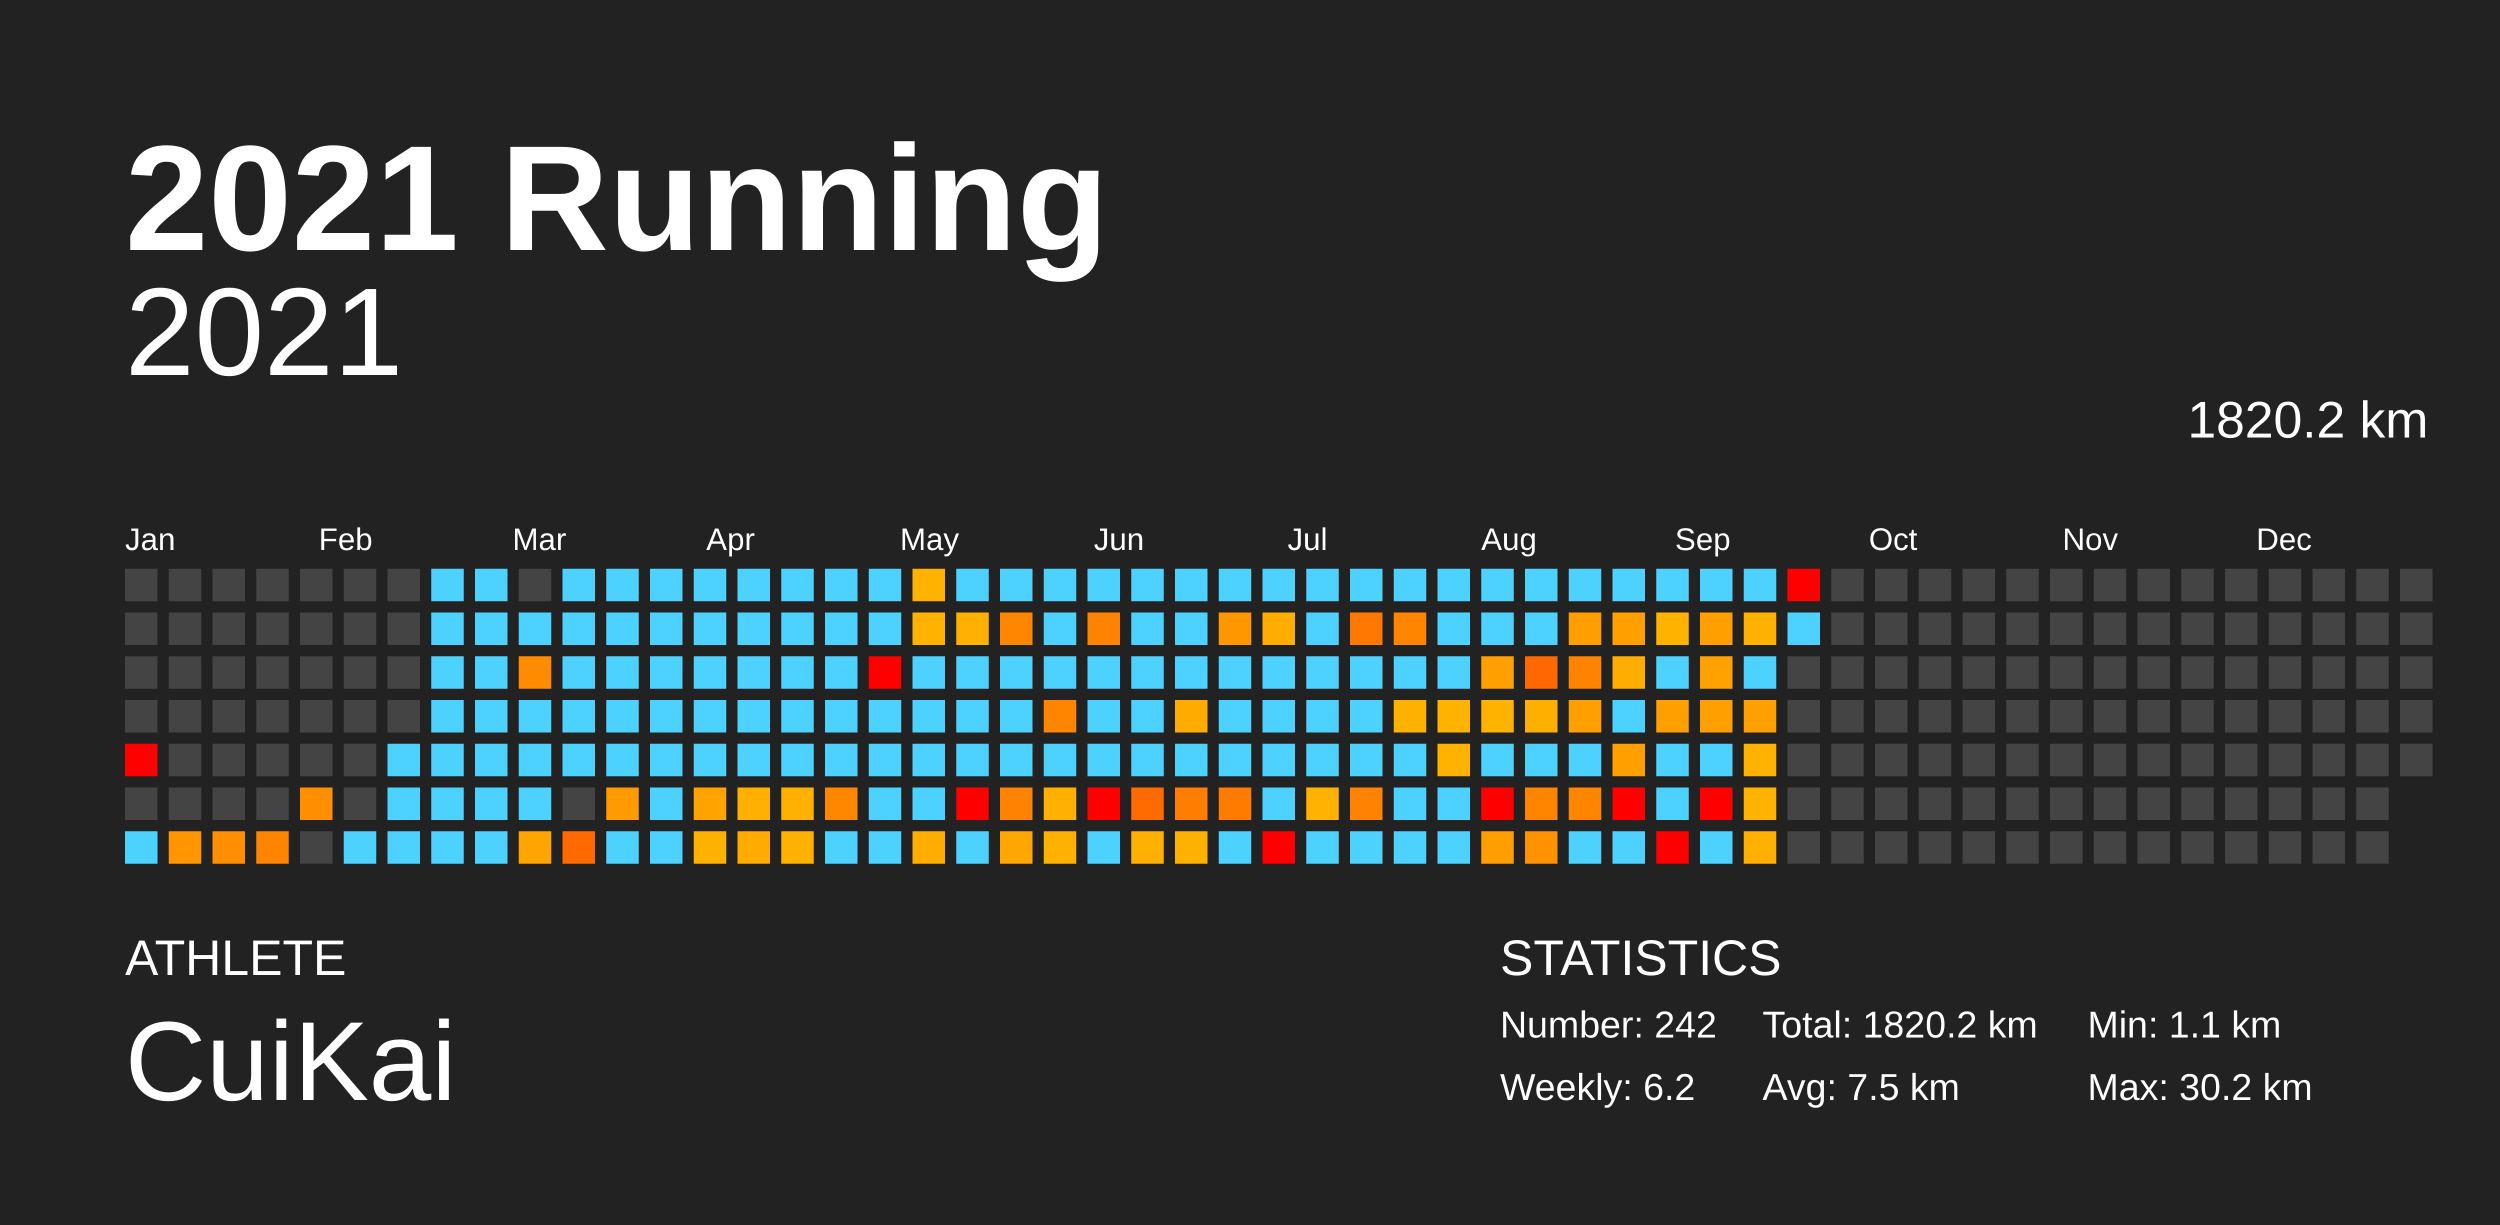
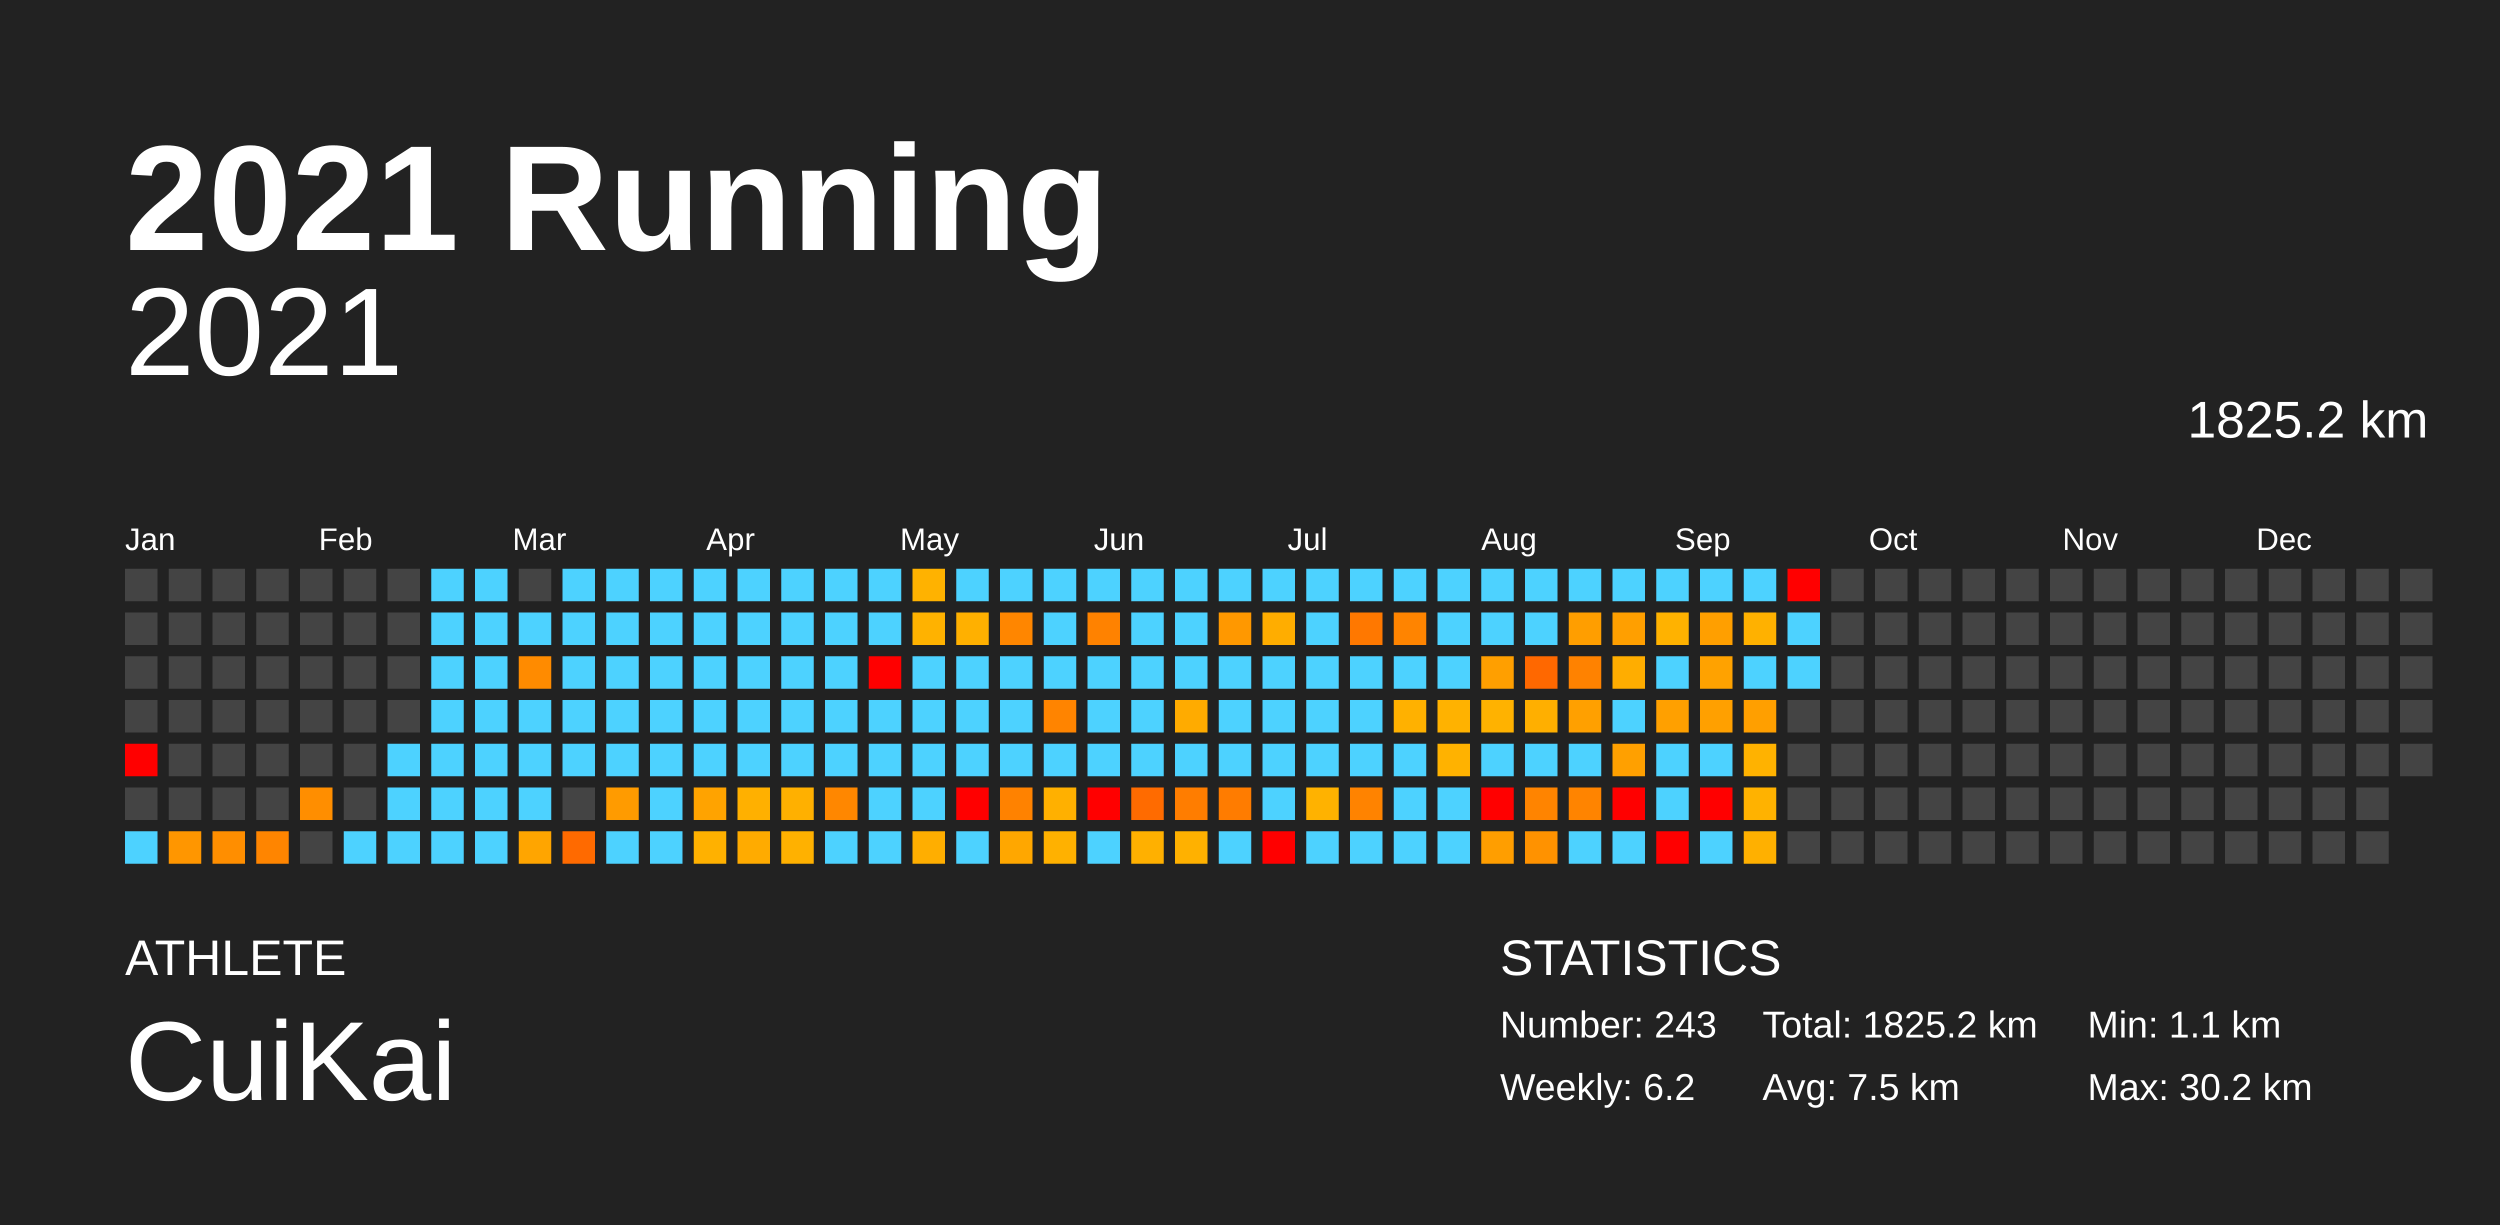
<svg xmlns="http://www.w3.org/2000/svg" baseProfile="full" height="98mm" version="1.1" viewBox="0,0,200,98" width="200mm">
  <defs />
  <rect fill="#222222" height="98" width="200" x="0" y="0" />
  <text fill="#FFFFFF" style="font-size:12px; font-family:Arial; font-weight:bold;" x="10" y="20">2021 Running</text>
  <text fill="#FFFFFF" style="font-size:4px; font-family:Arial" x="10" y="78">ATHLETE</text>
  <text fill="#FFFFFF" style="font-size:9px; font-family:Arial" x="10" y="88">CuiKai</text>
  <text fill="#FFFFFF" style="font-size:4px; font-family:Arial" x="120" y="78">STATISTICS</text>
-   <text fill="#FFFFFF" style="font-size:3px; font-family:Arial" x="120" y="83">Number: 242</text>
+   <text fill="#FFFFFF" style="font-size:3px; font-family:Arial" x="120" y="83">Number: 243</text>
  <text fill="#FFFFFF" style="font-size:3px; font-family:Arial" x="120" y="88">Weekly: 6.2</text>
-   <text fill="#FFFFFF" style="font-size:3px; font-family:Arial" x="141" y="83">Total: 1820.2 km</text>
+   <text fill="#FFFFFF" style="font-size:3px; font-family:Arial" x="141" y="83">Total: 1825.2 km</text>
  <text fill="#FFFFFF" style="font-size:3px; font-family:Arial" x="141" y="88">Avg: 7.5 km</text>
  <text fill="#FFFFFF" style="font-size:3px; font-family:Arial" x="167" y="83">Min: 1.1 km</text>
  <text fill="#FFFFFF" style="font-size:3px; font-family:Arial" x="167" y="88">Max: 30.2 km</text>
  <text alignment-baseline="hanging" fill="#FFFFFF" style="font-size:10.0px; font-family:Arial;" x="10" y="30">2021</text>
-   <text alignment-baseline="hanging" fill="#FFFFFF" style="font-size:4.125px; font-family:Arial;" x="175" y="35">1820.2 km</text>
+   <text alignment-baseline="hanging" fill="#FFFFFF" style="font-size:4.125px; font-family:Arial;" x="175" y="35">1825.2 km</text>
  <text fill="#FFFFFF" style="font-size:2.5px; font-family:Arial" x="10.0" y="44">Jan</text>
  <text fill="#FFFFFF" style="font-size:2.5px; font-family:Arial" x="25.5" y="44">Feb</text>
  <text fill="#FFFFFF" style="font-size:2.5px; font-family:Arial" x="41.0" y="44">Mar</text>
  <text fill="#FFFFFF" style="font-size:2.5px; font-family:Arial" x="56.5" y="44">Apr</text>
  <text fill="#FFFFFF" style="font-size:2.5px; font-family:Arial" x="72.0" y="44">May</text>
  <text fill="#FFFFFF" style="font-size:2.5px; font-family:Arial" x="87.5" y="44">Jun</text>
  <text fill="#FFFFFF" style="font-size:2.5px; font-family:Arial" x="103.0" y="44">Jul</text>
  <text fill="#FFFFFF" style="font-size:2.5px; font-family:Arial" x="118.5" y="44">Aug</text>
  <text fill="#FFFFFF" style="font-size:2.5px; font-family:Arial" x="134.0" y="44">Sep</text>
  <text fill="#FFFFFF" style="font-size:2.5px; font-family:Arial" x="149.5" y="44">Oct</text>
  <text fill="#FFFFFF" style="font-size:2.5px; font-family:Arial" x="165.0" y="44">Nov</text>
  <text fill="#FFFFFF" style="font-size:2.5px; font-family:Arial" x="180.5" y="44">Dec</text>
  <rect fill="#444444" height="2.6" width="2.6" x="10.0" y="45.5" />
  <rect fill="#444444" height="2.6" width="2.6" x="10.0" y="49.0" />
  <rect fill="#444444" height="2.6" width="2.6" x="10.0" y="52.5" />
  <rect fill="#444444" height="2.6" width="2.6" x="10.0" y="56.0" />
  <rect fill="red" height="2.6" width="2.6" x="10.0" y="59.5" />
  <rect fill="#444444" height="2.6" width="2.6" x="10.0" y="63.0" />
  <rect fill="#4dd2ff" height="2.6" width="2.6" x="10.0" y="66.5" />
  <rect fill="#444444" height="2.6" width="2.6" x="13.5" y="45.5" />
  <rect fill="#444444" height="2.6" width="2.6" x="13.5" y="49.0" />
  <rect fill="#444444" height="2.6" width="2.6" x="13.5" y="52.5" />
  <rect fill="#444444" height="2.6" width="2.6" x="13.5" y="56.0" />
  <rect fill="#444444" height="2.6" width="2.6" x="13.5" y="59.5" />
  <rect fill="#444444" height="2.6" width="2.6" x="13.5" y="63.0" />
  <rect fill="#ff9600" height="2.6" width="2.6" x="13.5" y="66.5" />
  <rect fill="#444444" height="2.6" width="2.6" x="17.0" y="45.5" />
  <rect fill="#444444" height="2.6" width="2.6" x="17.0" y="49.0" />
  <rect fill="#444444" height="2.6" width="2.6" x="17.0" y="52.5" />
  <rect fill="#444444" height="2.6" width="2.6" x="17.0" y="56.0" />
  <rect fill="#444444" height="2.6" width="2.6" x="17.0" y="59.5" />
  <rect fill="#444444" height="2.6" width="2.6" x="17.0" y="63.0" />
  <rect fill="#ff8e00" height="2.6" width="2.6" x="17.0" y="66.5" />
  <rect fill="#444444" height="2.6" width="2.6" x="20.5" y="45.5" />
  <rect fill="#444444" height="2.6" width="2.6" x="20.5" y="49.0" />
  <rect fill="#444444" height="2.6" width="2.6" x="20.5" y="52.5" />
  <rect fill="#444444" height="2.6" width="2.6" x="20.5" y="56.0" />
  <rect fill="#444444" height="2.6" width="2.6" x="20.5" y="59.5" />
  <rect fill="#444444" height="2.6" width="2.6" x="20.5" y="63.0" />
  <rect fill="#ff8500" height="2.6" width="2.6" x="20.5" y="66.5" />
  <rect fill="#444444" height="2.6" width="2.6" x="24.0" y="45.5" />
  <rect fill="#444444" height="2.6" width="2.6" x="24.0" y="49.0" />
  <rect fill="#444444" height="2.6" width="2.6" x="24.0" y="52.5" />
  <rect fill="#444444" height="2.6" width="2.6" x="24.0" y="56.0" />
  <rect fill="#444444" height="2.6" width="2.6" x="24.0" y="59.5" />
  <rect fill="#ff8e00" height="2.6" width="2.6" x="24.0" y="63.0" />
  <rect fill="#444444" height="2.6" width="2.6" x="24.0" y="66.5" />
  <rect fill="#444444" height="2.6" width="2.6" x="27.5" y="45.5" />
  <rect fill="#444444" height="2.6" width="2.6" x="27.5" y="49.0" />
  <rect fill="#444444" height="2.6" width="2.6" x="27.5" y="52.5" />
  <rect fill="#444444" height="2.6" width="2.6" x="27.5" y="56.0" />
  <rect fill="#444444" height="2.6" width="2.6" x="27.5" y="59.5" />
  <rect fill="#444444" height="2.6" width="2.6" x="27.5" y="63.0" />
  <rect fill="#4dd2ff" height="2.6" width="2.6" x="27.5" y="66.5" />
  <rect fill="#444444" height="2.6" width="2.6" x="31.0" y="45.5" />
  <rect fill="#444444" height="2.6" width="2.6" x="31.0" y="49.0" />
  <rect fill="#444444" height="2.6" width="2.6" x="31.0" y="52.5" />
  <rect fill="#444444" height="2.6" width="2.6" x="31.0" y="56.0" />
  <rect fill="#4dd2ff" height="2.6" width="2.6" x="31.0" y="59.5" />
  <rect fill="#4dd2ff" height="2.6" width="2.6" x="31.0" y="63.0" />
  <rect fill="#4dd2ff" height="2.6" width="2.6" x="31.0" y="66.5" />
  <rect fill="#4dd2ff" height="2.6" width="2.6" x="34.5" y="45.5" />
  <rect fill="#4dd2ff" height="2.6" width="2.6" x="34.5" y="49.0" />
  <rect fill="#4dd2ff" height="2.6" width="2.6" x="34.5" y="52.5" />
  <rect fill="#4dd2ff" height="2.6" width="2.6" x="34.5" y="56.0" />
  <rect fill="#4dd2ff" height="2.6" width="2.6" x="34.5" y="59.5" />
  <rect fill="#4dd2ff" height="2.6" width="2.6" x="34.5" y="63.0" />
  <rect fill="#4dd2ff" height="2.6" width="2.6" x="34.5" y="66.5" />
  <rect fill="#4dd2ff" height="2.6" width="2.6" x="38.0" y="45.5" />
  <rect fill="#4dd2ff" height="2.6" width="2.6" x="38.0" y="49.0" />
  <rect fill="#4dd2ff" height="2.6" width="2.6" x="38.0" y="52.5" />
  <rect fill="#4dd2ff" height="2.6" width="2.6" x="38.0" y="56.0" />
  <rect fill="#4dd2ff" height="2.6" width="2.6" x="38.0" y="59.5" />
  <rect fill="#4dd2ff" height="2.6" width="2.6" x="38.0" y="63.0" />
  <rect fill="#4dd2ff" height="2.6" width="2.6" x="38.0" y="66.5" />
  <rect fill="#444444" height="2.6" width="2.6" x="41.5" y="45.5" />
  <rect fill="#4dd2ff" height="2.6" width="2.6" x="41.5" y="49.0" />
  <rect fill="#ff8b00" height="2.6" width="2.6" x="41.5" y="52.5" />
  <rect fill="#4dd2ff" height="2.6" width="2.6" x="41.5" y="56.0" />
  <rect fill="#4dd2ff" height="2.6" width="2.6" x="41.5" y="59.5" />
  <rect fill="#4dd2ff" height="2.6" width="2.6" x="41.5" y="63.0" />
  <rect fill="#ffa500" height="2.6" width="2.6" x="41.5" y="66.5" />
  <rect fill="#4dd2ff" height="2.6" width="2.6" x="45.0" y="45.5" />
  <rect fill="#4dd2ff" height="2.6" width="2.6" x="45.0" y="49.0" />
  <rect fill="#4dd2ff" height="2.6" width="2.6" x="45.0" y="52.5" />
  <rect fill="#4dd2ff" height="2.6" width="2.6" x="45.0" y="56.0" />
  <rect fill="#4dd2ff" height="2.6" width="2.6" x="45.0" y="59.5" />
  <rect fill="#444444" height="2.6" width="2.6" x="45.0" y="63.0" />
  <rect fill="#ff6a00" height="2.6" width="2.6" x="45.0" y="66.5" />
  <rect fill="#4dd2ff" height="2.6" width="2.6" x="48.5" y="45.5" />
  <rect fill="#4dd2ff" height="2.6" width="2.6" x="48.5" y="49.0" />
  <rect fill="#4dd2ff" height="2.6" width="2.6" x="48.5" y="52.5" />
  <rect fill="#4dd2ff" height="2.6" width="2.6" x="48.5" y="56.0" />
  <rect fill="#4dd2ff" height="2.6" width="2.6" x="48.5" y="59.5" />
  <rect fill="#ff9b00" height="2.6" width="2.6" x="48.5" y="63.0" />
  <rect fill="#4dd2ff" height="2.6" width="2.6" x="48.5" y="66.5" />
  <rect fill="#4dd2ff" height="2.6" width="2.6" x="52.0" y="45.5" />
  <rect fill="#4dd2ff" height="2.6" width="2.6" x="52.0" y="49.0" />
  <rect fill="#4dd2ff" height="2.6" width="2.6" x="52.0" y="52.5" />
  <rect fill="#4dd2ff" height="2.6" width="2.6" x="52.0" y="56.0" />
  <rect fill="#4dd2ff" height="2.6" width="2.6" x="52.0" y="59.5" />
  <rect fill="#4dd2ff" height="2.6" width="2.6" x="52.0" y="63.0" />
  <rect fill="#4dd2ff" height="2.6" width="2.6" x="52.0" y="66.5" />
  <rect fill="#4dd2ff" height="2.6" width="2.6" x="55.5" y="45.5" />
  <rect fill="#4dd2ff" height="2.6" width="2.6" x="55.5" y="49.0" />
  <rect fill="#4dd2ff" height="2.6" width="2.6" x="55.5" y="52.5" />
  <rect fill="#4dd2ff" height="2.6" width="2.6" x="55.5" y="56.0" />
  <rect fill="#4dd2ff" height="2.6" width="2.6" x="55.5" y="59.5" />
  <rect fill="#ffa300" height="2.6" width="2.6" x="55.5" y="63.0" />
  <rect fill="#ffb100" height="2.6" width="2.6" x="55.5" y="66.5" />
  <rect fill="#4dd2ff" height="2.6" width="2.6" x="59.0" y="45.5" />
  <rect fill="#4dd2ff" height="2.6" width="2.6" x="59.0" y="49.0" />
  <rect fill="#4dd2ff" height="2.6" width="2.6" x="59.0" y="52.5" />
  <rect fill="#4dd2ff" height="2.6" width="2.6" x="59.0" y="56.0" />
  <rect fill="#4dd2ff" height="2.6" width="2.6" x="59.0" y="59.5" />
  <rect fill="#ffb000" height="2.6" width="2.6" x="59.0" y="63.0" />
  <rect fill="#ffab00" height="2.6" width="2.6" x="59.0" y="66.5" />
  <rect fill="#4dd2ff" height="2.6" width="2.6" x="62.5" y="45.5" />
  <rect fill="#4dd2ff" height="2.6" width="2.6" x="62.5" y="49.0" />
  <rect fill="#4dd2ff" height="2.6" width="2.6" x="62.5" y="52.5" />
  <rect fill="#4dd2ff" height="2.6" width="2.6" x="62.5" y="56.0" />
  <rect fill="#4dd2ff" height="2.6" width="2.6" x="62.5" y="59.5" />
  <rect fill="#ffb000" height="2.6" width="2.6" x="62.5" y="63.0" />
  <rect fill="#ffb100" height="2.6" width="2.6" x="62.5" y="66.5" />
  <rect fill="#4dd2ff" height="2.6" width="2.6" x="66.0" y="45.5" />
  <rect fill="#4dd2ff" height="2.6" width="2.6" x="66.0" y="49.0" />
  <rect fill="#4dd2ff" height="2.6" width="2.6" x="66.0" y="52.5" />
  <rect fill="#4dd2ff" height="2.6" width="2.6" x="66.0" y="56.0" />
  <rect fill="#4dd2ff" height="2.6" width="2.6" x="66.0" y="59.5" />
  <rect fill="#ff8700" height="2.6" width="2.6" x="66.0" y="63.0" />
  <rect fill="#4dd2ff" height="2.6" width="2.6" x="66.0" y="66.5" />
  <rect fill="#4dd2ff" height="2.6" width="2.6" x="69.5" y="45.5" />
  <rect fill="#4dd2ff" height="2.6" width="2.6" x="69.5" y="49.0" />
  <rect fill="red" height="2.6" width="2.6" x="69.5" y="52.5" />
  <rect fill="#4dd2ff" height="2.6" width="2.6" x="69.5" y="56.0" />
  <rect fill="#4dd2ff" height="2.6" width="2.6" x="69.5" y="59.5" />
  <rect fill="#4dd2ff" height="2.6" width="2.6" x="69.5" y="63.0" />
  <rect fill="#4dd2ff" height="2.6" width="2.6" x="69.5" y="66.5" />
  <rect fill="#ffb200" height="2.6" width="2.6" x="73.0" y="45.5" />
  <rect fill="#ffb200" height="2.6" width="2.6" x="73.0" y="49.0" />
  <rect fill="#4dd2ff" height="2.6" width="2.6" x="73.0" y="52.5" />
  <rect fill="#4dd2ff" height="2.6" width="2.6" x="73.0" y="56.0" />
  <rect fill="#4dd2ff" height="2.6" width="2.6" x="73.0" y="59.5" />
  <rect fill="#4dd2ff" height="2.6" width="2.6" x="73.0" y="63.0" />
  <rect fill="#ffae00" height="2.6" width="2.6" x="73.0" y="66.5" />
  <rect fill="#4dd2ff" height="2.6" width="2.6" x="76.5" y="45.5" />
  <rect fill="#ffb000" height="2.6" width="2.6" x="76.5" y="49.0" />
  <rect fill="#4dd2ff" height="2.6" width="2.6" x="76.5" y="52.5" />
  <rect fill="#4dd2ff" height="2.6" width="2.6" x="76.5" y="56.0" />
  <rect fill="#4dd2ff" height="2.6" width="2.6" x="76.5" y="59.5" />
  <rect fill="red" height="2.6" width="2.6" x="76.5" y="63.0" />
  <rect fill="#4dd2ff" height="2.6" width="2.6" x="76.5" y="66.5" />
  <rect fill="#4dd2ff" height="2.6" width="2.6" x="80.0" y="45.5" />
  <rect fill="#ff8600" height="2.6" width="2.6" x="80.0" y="49.0" />
  <rect fill="#4dd2ff" height="2.6" width="2.6" x="80.0" y="52.5" />
  <rect fill="#4dd2ff" height="2.6" width="2.6" x="80.0" y="56.0" />
  <rect fill="#4dd2ff" height="2.6" width="2.6" x="80.0" y="59.5" />
  <rect fill="#ff8200" height="2.6" width="2.6" x="80.0" y="63.0" />
  <rect fill="#ffa700" height="2.6" width="2.6" x="80.0" y="66.5" />
  <rect fill="#4dd2ff" height="2.6" width="2.6" x="83.5" y="45.5" />
  <rect fill="#4dd2ff" height="2.6" width="2.6" x="83.5" y="49.0" />
  <rect fill="#4dd2ff" height="2.6" width="2.6" x="83.5" y="52.5" />
  <rect fill="#ff8400" height="2.6" width="2.6" x="83.5" y="56.0" />
  <rect fill="#4dd2ff" height="2.6" width="2.6" x="83.5" y="59.5" />
  <rect fill="#ffb000" height="2.6" width="2.6" x="83.5" y="63.0" />
  <rect fill="#ffb100" height="2.6" width="2.6" x="83.5" y="66.5" />
  <rect fill="#4dd2ff" height="2.6" width="2.6" x="87.0" y="45.5" />
  <rect fill="#ff8200" height="2.6" width="2.6" x="87.0" y="49.0" />
  <rect fill="#4dd2ff" height="2.6" width="2.6" x="87.0" y="52.5" />
  <rect fill="#4dd2ff" height="2.6" width="2.6" x="87.0" y="56.0" />
  <rect fill="#4dd2ff" height="2.6" width="2.6" x="87.0" y="59.5" />
  <rect fill="red" height="2.6" width="2.6" x="87.0" y="63.0" />
  <rect fill="#4dd2ff" height="2.6" width="2.6" x="87.0" y="66.5" />
  <rect fill="#4dd2ff" height="2.6" width="2.6" x="90.5" y="45.5" />
  <rect fill="#4dd2ff" height="2.6" width="2.6" x="90.5" y="49.0" />
  <rect fill="#4dd2ff" height="2.6" width="2.6" x="90.5" y="52.5" />
  <rect fill="#4dd2ff" height="2.6" width="2.6" x="90.5" y="56.0" />
  <rect fill="#4dd2ff" height="2.6" width="2.6" x="90.5" y="59.5" />
  <rect fill="#ff6b00" height="2.6" width="2.6" x="90.5" y="63.0" />
  <rect fill="#ffb000" height="2.6" width="2.6" x="90.5" y="66.5" />
  <rect fill="#4dd2ff" height="2.6" width="2.6" x="94.0" y="45.5" />
  <rect fill="#4dd2ff" height="2.6" width="2.6" x="94.0" y="49.0" />
  <rect fill="#4dd2ff" height="2.6" width="2.6" x="94.0" y="52.5" />
  <rect fill="#ffab00" height="2.6" width="2.6" x="94.0" y="56.0" />
  <rect fill="#4dd2ff" height="2.6" width="2.6" x="94.0" y="59.5" />
  <rect fill="#ff7d00" height="2.6" width="2.6" x="94.0" y="63.0" />
  <rect fill="#ffb100" height="2.6" width="2.6" x="94.0" y="66.5" />
  <rect fill="#4dd2ff" height="2.6" width="2.6" x="97.5" y="45.5" />
  <rect fill="#ff9800" height="2.6" width="2.6" x="97.5" y="49.0" />
  <rect fill="#4dd2ff" height="2.6" width="2.6" x="97.5" y="52.5" />
  <rect fill="#4dd2ff" height="2.6" width="2.6" x="97.5" y="56.0" />
  <rect fill="#4dd2ff" height="2.6" width="2.6" x="97.5" y="59.5" />
  <rect fill="#ff7c00" height="2.6" width="2.6" x="97.5" y="63.0" />
  <rect fill="#4dd2ff" height="2.6" width="2.6" x="97.5" y="66.5" />
  <rect fill="#4dd2ff" height="2.6" width="2.6" x="101.0" y="45.5" />
  <rect fill="#ffad00" height="2.6" width="2.6" x="101.0" y="49.0" />
  <rect fill="#4dd2ff" height="2.6" width="2.6" x="101.0" y="52.5" />
  <rect fill="#4dd2ff" height="2.6" width="2.6" x="101.0" y="56.0" />
  <rect fill="#4dd2ff" height="2.6" width="2.6" x="101.0" y="59.5" />
  <rect fill="#4dd2ff" height="2.6" width="2.6" x="101.0" y="63.0" />
  <rect fill="red" height="2.6" width="2.6" x="101.0" y="66.5" />
  <rect fill="#4dd2ff" height="2.6" width="2.6" x="104.5" y="45.5" />
  <rect fill="#4dd2ff" height="2.6" width="2.6" x="104.5" y="49.0" />
  <rect fill="#4dd2ff" height="2.6" width="2.6" x="104.5" y="52.5" />
  <rect fill="#4dd2ff" height="2.6" width="2.6" x="104.5" y="56.0" />
  <rect fill="#4dd2ff" height="2.6" width="2.6" x="104.5" y="59.5" />
  <rect fill="#ffb200" height="2.6" width="2.6" x="104.5" y="63.0" />
  <rect fill="#4dd2ff" height="2.6" width="2.6" x="104.5" y="66.5" />
  <rect fill="#4dd2ff" height="2.6" width="2.6" x="108.0" y="45.5" />
  <rect fill="#ff7800" height="2.6" width="2.6" x="108.0" y="49.0" />
  <rect fill="#4dd2ff" height="2.6" width="2.6" x="108.0" y="52.5" />
  <rect fill="#4dd2ff" height="2.6" width="2.6" x="108.0" y="56.0" />
  <rect fill="#4dd2ff" height="2.6" width="2.6" x="108.0" y="59.5" />
  <rect fill="#ff8300" height="2.6" width="2.6" x="108.0" y="63.0" />
  <rect fill="#4dd2ff" height="2.6" width="2.6" x="108.0" y="66.5" />
  <rect fill="#4dd2ff" height="2.6" width="2.6" x="111.5" y="45.5" />
  <rect fill="#ff8400" height="2.6" width="2.6" x="111.5" y="49.0" />
  <rect fill="#4dd2ff" height="2.6" width="2.6" x="111.5" y="52.5" />
  <rect fill="#ffb100" height="2.6" width="2.6" x="111.5" y="56.0" />
  <rect fill="#4dd2ff" height="2.6" width="2.6" x="111.5" y="59.5" />
  <rect fill="#4dd2ff" height="2.6" width="2.6" x="111.5" y="63.0" />
  <rect fill="#4dd2ff" height="2.6" width="2.6" x="111.5" y="66.5" />
  <rect fill="#4dd2ff" height="2.6" width="2.6" x="115.0" y="45.5" />
  <rect fill="#4dd2ff" height="2.6" width="2.6" x="115.0" y="49.0" />
  <rect fill="#4dd2ff" height="2.6" width="2.6" x="115.0" y="52.5" />
  <rect fill="#ffb200" height="2.6" width="2.6" x="115.0" y="56.0" />
  <rect fill="#ffb200" height="2.6" width="2.6" x="115.0" y="59.5" />
  <rect fill="#4dd2ff" height="2.6" width="2.6" x="115.0" y="63.0" />
  <rect fill="#4dd2ff" height="2.6" width="2.6" x="115.0" y="66.5" />
  <rect fill="#4dd2ff" height="2.6" width="2.6" x="118.5" y="45.5" />
  <rect fill="#4dd2ff" height="2.6" width="2.6" x="118.5" y="49.0" />
  <rect fill="#ff9f00" height="2.6" width="2.6" x="118.5" y="52.5" />
  <rect fill="#ffb200" height="2.6" width="2.6" x="118.5" y="56.0" />
  <rect fill="#4dd2ff" height="2.6" width="2.6" x="118.5" y="59.5" />
  <rect fill="red" height="2.6" width="2.6" x="118.5" y="63.0" />
  <rect fill="#ff9e00" height="2.6" width="2.6" x="118.5" y="66.5" />
  <rect fill="#4dd2ff" height="2.6" width="2.6" x="122.0" y="45.5" />
  <rect fill="#4dd2ff" height="2.6" width="2.6" x="122.0" y="49.0" />
  <rect fill="#ff6800" height="2.6" width="2.6" x="122.0" y="52.5" />
  <rect fill="#ffaf00" height="2.6" width="2.6" x="122.0" y="56.0" />
  <rect fill="#4dd2ff" height="2.6" width="2.6" x="122.0" y="59.5" />
  <rect fill="#ff8400" height="2.6" width="2.6" x="122.0" y="63.0" />
  <rect fill="#ff9200" height="2.6" width="2.6" x="122.0" y="66.5" />
  <rect fill="#4dd2ff" height="2.6" width="2.6" x="125.5" y="45.5" />
  <rect fill="#ff9e00" height="2.6" width="2.6" x="125.5" y="49.0" />
  <rect fill="#ff8200" height="2.6" width="2.6" x="125.5" y="52.5" />
  <rect fill="#ffa000" height="2.6" width="2.6" x="125.5" y="56.0" />
  <rect fill="#4dd2ff" height="2.6" width="2.6" x="125.5" y="59.5" />
  <rect fill="#ff8400" height="2.6" width="2.6" x="125.5" y="63.0" />
  <rect fill="#4dd2ff" height="2.6" width="2.6" x="125.5" y="66.5" />
  <rect fill="#4dd2ff" height="2.6" width="2.6" x="129.0" y="45.5" />
  <rect fill="#ff9f00" height="2.6" width="2.6" x="129.0" y="49.0" />
  <rect fill="#ffad00" height="2.6" width="2.6" x="129.0" y="52.5" />
  <rect fill="#4dd2ff" height="2.6" width="2.6" x="129.0" y="56.0" />
  <rect fill="#ffa000" height="2.6" width="2.6" x="129.0" y="59.5" />
  <rect fill="red" height="2.6" width="2.6" x="129.0" y="63.0" />
  <rect fill="#4dd2ff" height="2.6" width="2.6" x="129.0" y="66.5" />
  <rect fill="#4dd2ff" height="2.6" width="2.6" x="132.5" y="45.5" />
  <rect fill="#ffb200" height="2.6" width="2.6" x="132.5" y="49.0" />
  <rect fill="#4dd2ff" height="2.6" width="2.6" x="132.5" y="52.5" />
  <rect fill="#ffa000" height="2.6" width="2.6" x="132.5" y="56.0" />
  <rect fill="#4dd2ff" height="2.6" width="2.6" x="132.5" y="59.5" />
  <rect fill="#4dd2ff" height="2.6" width="2.6" x="132.5" y="63.0" />
  <rect fill="red" height="2.6" width="2.6" x="132.5" y="66.5" />
  <rect fill="#4dd2ff" height="2.6" width="2.6" x="136.0" y="45.5" />
  <rect fill="#ff9f00" height="2.6" width="2.6" x="136.0" y="49.0" />
  <rect fill="#ffa200" height="2.6" width="2.6" x="136.0" y="52.5" />
  <rect fill="#ffa000" height="2.6" width="2.6" x="136.0" y="56.0" />
  <rect fill="#4dd2ff" height="2.6" width="2.6" x="136.0" y="59.5" />
  <rect fill="red" height="2.6" width="2.6" x="136.0" y="63.0" />
  <rect fill="#4dd2ff" height="2.6" width="2.6" x="136.0" y="66.5" />
  <rect fill="#4dd2ff" height="2.6" width="2.6" x="139.5" y="45.5" />
  <rect fill="#ffb100" height="2.6" width="2.6" x="139.5" y="49.0" />
  <rect fill="#4dd2ff" height="2.6" width="2.6" x="139.5" y="52.5" />
  <rect fill="#ff9f00" height="2.6" width="2.6" x="139.5" y="56.0" />
  <rect fill="#ffb200" height="2.6" width="2.6" x="139.5" y="59.5" />
  <rect fill="#ffb200" height="2.6" width="2.6" x="139.5" y="63.0" />
  <rect fill="#ffb000" height="2.6" width="2.6" x="139.5" y="66.5" />
  <rect fill="red" height="2.6" width="2.6" x="143.0" y="45.5" />
  <rect fill="#4dd2ff" height="2.6" width="2.6" x="143.0" y="49.0" />
-   <rect fill="#444444" height="2.6" width="2.6" x="143.0" y="52.5" />
+   <rect fill="#4dd2ff" height="2.6" width="2.6" x="143.0" y="52.5" />
  <rect fill="#444444" height="2.6" width="2.6" x="143.0" y="56.0" />
  <rect fill="#444444" height="2.6" width="2.6" x="143.0" y="59.5" />
  <rect fill="#444444" height="2.6" width="2.6" x="143.0" y="63.0" />
  <rect fill="#444444" height="2.6" width="2.6" x="143.0" y="66.5" />
  <rect fill="#444444" height="2.6" width="2.6" x="146.5" y="45.5" />
  <rect fill="#444444" height="2.6" width="2.6" x="146.5" y="49.0" />
  <rect fill="#444444" height="2.6" width="2.6" x="146.5" y="52.5" />
  <rect fill="#444444" height="2.6" width="2.6" x="146.5" y="56.0" />
  <rect fill="#444444" height="2.6" width="2.6" x="146.5" y="59.5" />
  <rect fill="#444444" height="2.6" width="2.6" x="146.5" y="63.0" />
  <rect fill="#444444" height="2.6" width="2.6" x="146.5" y="66.5" />
  <rect fill="#444444" height="2.6" width="2.6" x="150.0" y="45.5" />
  <rect fill="#444444" height="2.6" width="2.6" x="150.0" y="49.0" />
  <rect fill="#444444" height="2.6" width="2.6" x="150.0" y="52.5" />
  <rect fill="#444444" height="2.6" width="2.6" x="150.0" y="56.0" />
  <rect fill="#444444" height="2.6" width="2.6" x="150.0" y="59.5" />
  <rect fill="#444444" height="2.6" width="2.6" x="150.0" y="63.0" />
  <rect fill="#444444" height="2.6" width="2.6" x="150.0" y="66.5" />
  <rect fill="#444444" height="2.6" width="2.6" x="153.5" y="45.5" />
  <rect fill="#444444" height="2.6" width="2.6" x="153.5" y="49.0" />
  <rect fill="#444444" height="2.6" width="2.6" x="153.5" y="52.5" />
  <rect fill="#444444" height="2.6" width="2.6" x="153.5" y="56.0" />
  <rect fill="#444444" height="2.6" width="2.6" x="153.5" y="59.5" />
  <rect fill="#444444" height="2.6" width="2.6" x="153.5" y="63.0" />
  <rect fill="#444444" height="2.6" width="2.6" x="153.5" y="66.5" />
  <rect fill="#444444" height="2.6" width="2.6" x="157.0" y="45.5" />
  <rect fill="#444444" height="2.6" width="2.6" x="157.0" y="49.0" />
  <rect fill="#444444" height="2.6" width="2.6" x="157.0" y="52.5" />
  <rect fill="#444444" height="2.6" width="2.6" x="157.0" y="56.0" />
  <rect fill="#444444" height="2.6" width="2.6" x="157.0" y="59.5" />
  <rect fill="#444444" height="2.6" width="2.6" x="157.0" y="63.0" />
  <rect fill="#444444" height="2.6" width="2.6" x="157.0" y="66.5" />
  <rect fill="#444444" height="2.6" width="2.6" x="160.5" y="45.5" />
  <rect fill="#444444" height="2.6" width="2.6" x="160.5" y="49.0" />
  <rect fill="#444444" height="2.6" width="2.6" x="160.5" y="52.5" />
  <rect fill="#444444" height="2.6" width="2.6" x="160.5" y="56.0" />
  <rect fill="#444444" height="2.6" width="2.6" x="160.5" y="59.5" />
  <rect fill="#444444" height="2.6" width="2.6" x="160.5" y="63.0" />
  <rect fill="#444444" height="2.6" width="2.6" x="160.5" y="66.5" />
  <rect fill="#444444" height="2.6" width="2.6" x="164.0" y="45.5" />
  <rect fill="#444444" height="2.6" width="2.6" x="164.0" y="49.0" />
  <rect fill="#444444" height="2.6" width="2.6" x="164.0" y="52.5" />
  <rect fill="#444444" height="2.6" width="2.6" x="164.0" y="56.0" />
  <rect fill="#444444" height="2.6" width="2.6" x="164.0" y="59.5" />
  <rect fill="#444444" height="2.6" width="2.6" x="164.0" y="63.0" />
  <rect fill="#444444" height="2.6" width="2.6" x="164.0" y="66.5" />
  <rect fill="#444444" height="2.6" width="2.6" x="167.5" y="45.5" />
  <rect fill="#444444" height="2.6" width="2.6" x="167.5" y="49.0" />
  <rect fill="#444444" height="2.6" width="2.6" x="167.5" y="52.5" />
  <rect fill="#444444" height="2.6" width="2.6" x="167.5" y="56.0" />
  <rect fill="#444444" height="2.6" width="2.6" x="167.5" y="59.5" />
  <rect fill="#444444" height="2.6" width="2.6" x="167.5" y="63.0" />
  <rect fill="#444444" height="2.6" width="2.6" x="167.5" y="66.5" />
  <rect fill="#444444" height="2.6" width="2.6" x="171.0" y="45.5" />
  <rect fill="#444444" height="2.6" width="2.6" x="171.0" y="49.0" />
  <rect fill="#444444" height="2.6" width="2.6" x="171.0" y="52.5" />
  <rect fill="#444444" height="2.6" width="2.6" x="171.0" y="56.0" />
  <rect fill="#444444" height="2.6" width="2.6" x="171.0" y="59.5" />
  <rect fill="#444444" height="2.6" width="2.6" x="171.0" y="63.0" />
  <rect fill="#444444" height="2.6" width="2.6" x="171.0" y="66.5" />
  <rect fill="#444444" height="2.6" width="2.6" x="174.5" y="45.5" />
  <rect fill="#444444" height="2.6" width="2.6" x="174.5" y="49.0" />
  <rect fill="#444444" height="2.6" width="2.6" x="174.5" y="52.5" />
  <rect fill="#444444" height="2.6" width="2.6" x="174.5" y="56.0" />
  <rect fill="#444444" height="2.6" width="2.6" x="174.5" y="59.5" />
  <rect fill="#444444" height="2.6" width="2.6" x="174.5" y="63.0" />
  <rect fill="#444444" height="2.6" width="2.6" x="174.5" y="66.5" />
  <rect fill="#444444" height="2.6" width="2.6" x="178.0" y="45.5" />
  <rect fill="#444444" height="2.6" width="2.6" x="178.0" y="49.0" />
  <rect fill="#444444" height="2.6" width="2.6" x="178.0" y="52.5" />
  <rect fill="#444444" height="2.6" width="2.6" x="178.0" y="56.0" />
  <rect fill="#444444" height="2.6" width="2.6" x="178.0" y="59.5" />
  <rect fill="#444444" height="2.6" width="2.6" x="178.0" y="63.0" />
  <rect fill="#444444" height="2.6" width="2.6" x="178.0" y="66.5" />
  <rect fill="#444444" height="2.6" width="2.6" x="181.5" y="45.5" />
  <rect fill="#444444" height="2.6" width="2.6" x="181.5" y="49.0" />
  <rect fill="#444444" height="2.6" width="2.6" x="181.5" y="52.5" />
  <rect fill="#444444" height="2.6" width="2.6" x="181.5" y="56.0" />
  <rect fill="#444444" height="2.6" width="2.6" x="181.5" y="59.5" />
  <rect fill="#444444" height="2.6" width="2.6" x="181.5" y="63.0" />
  <rect fill="#444444" height="2.6" width="2.6" x="181.5" y="66.5" />
  <rect fill="#444444" height="2.6" width="2.6" x="185.0" y="45.5" />
  <rect fill="#444444" height="2.6" width="2.6" x="185.0" y="49.0" />
  <rect fill="#444444" height="2.6" width="2.6" x="185.0" y="52.5" />
  <rect fill="#444444" height="2.6" width="2.6" x="185.0" y="56.0" />
  <rect fill="#444444" height="2.6" width="2.6" x="185.0" y="59.5" />
  <rect fill="#444444" height="2.6" width="2.6" x="185.0" y="63.0" />
  <rect fill="#444444" height="2.6" width="2.6" x="185.0" y="66.5" />
  <rect fill="#444444" height="2.6" width="2.6" x="188.5" y="45.5" />
  <rect fill="#444444" height="2.6" width="2.6" x="188.5" y="49.0" />
  <rect fill="#444444" height="2.6" width="2.6" x="188.5" y="52.5" />
  <rect fill="#444444" height="2.6" width="2.6" x="188.5" y="56.0" />
  <rect fill="#444444" height="2.6" width="2.6" x="188.5" y="59.5" />
  <rect fill="#444444" height="2.6" width="2.6" x="188.5" y="63.0" />
  <rect fill="#444444" height="2.6" width="2.6" x="188.5" y="66.5" />
  <rect fill="#444444" height="2.6" width="2.6" x="192.0" y="45.5" />
  <rect fill="#444444" height="2.6" width="2.6" x="192.0" y="49.0" />
  <rect fill="#444444" height="2.6" width="2.6" x="192.0" y="52.5" />
  <rect fill="#444444" height="2.6" width="2.6" x="192.0" y="56.0" />
  <rect fill="#444444" height="2.6" width="2.6" x="192.0" y="59.5" />
</svg>
